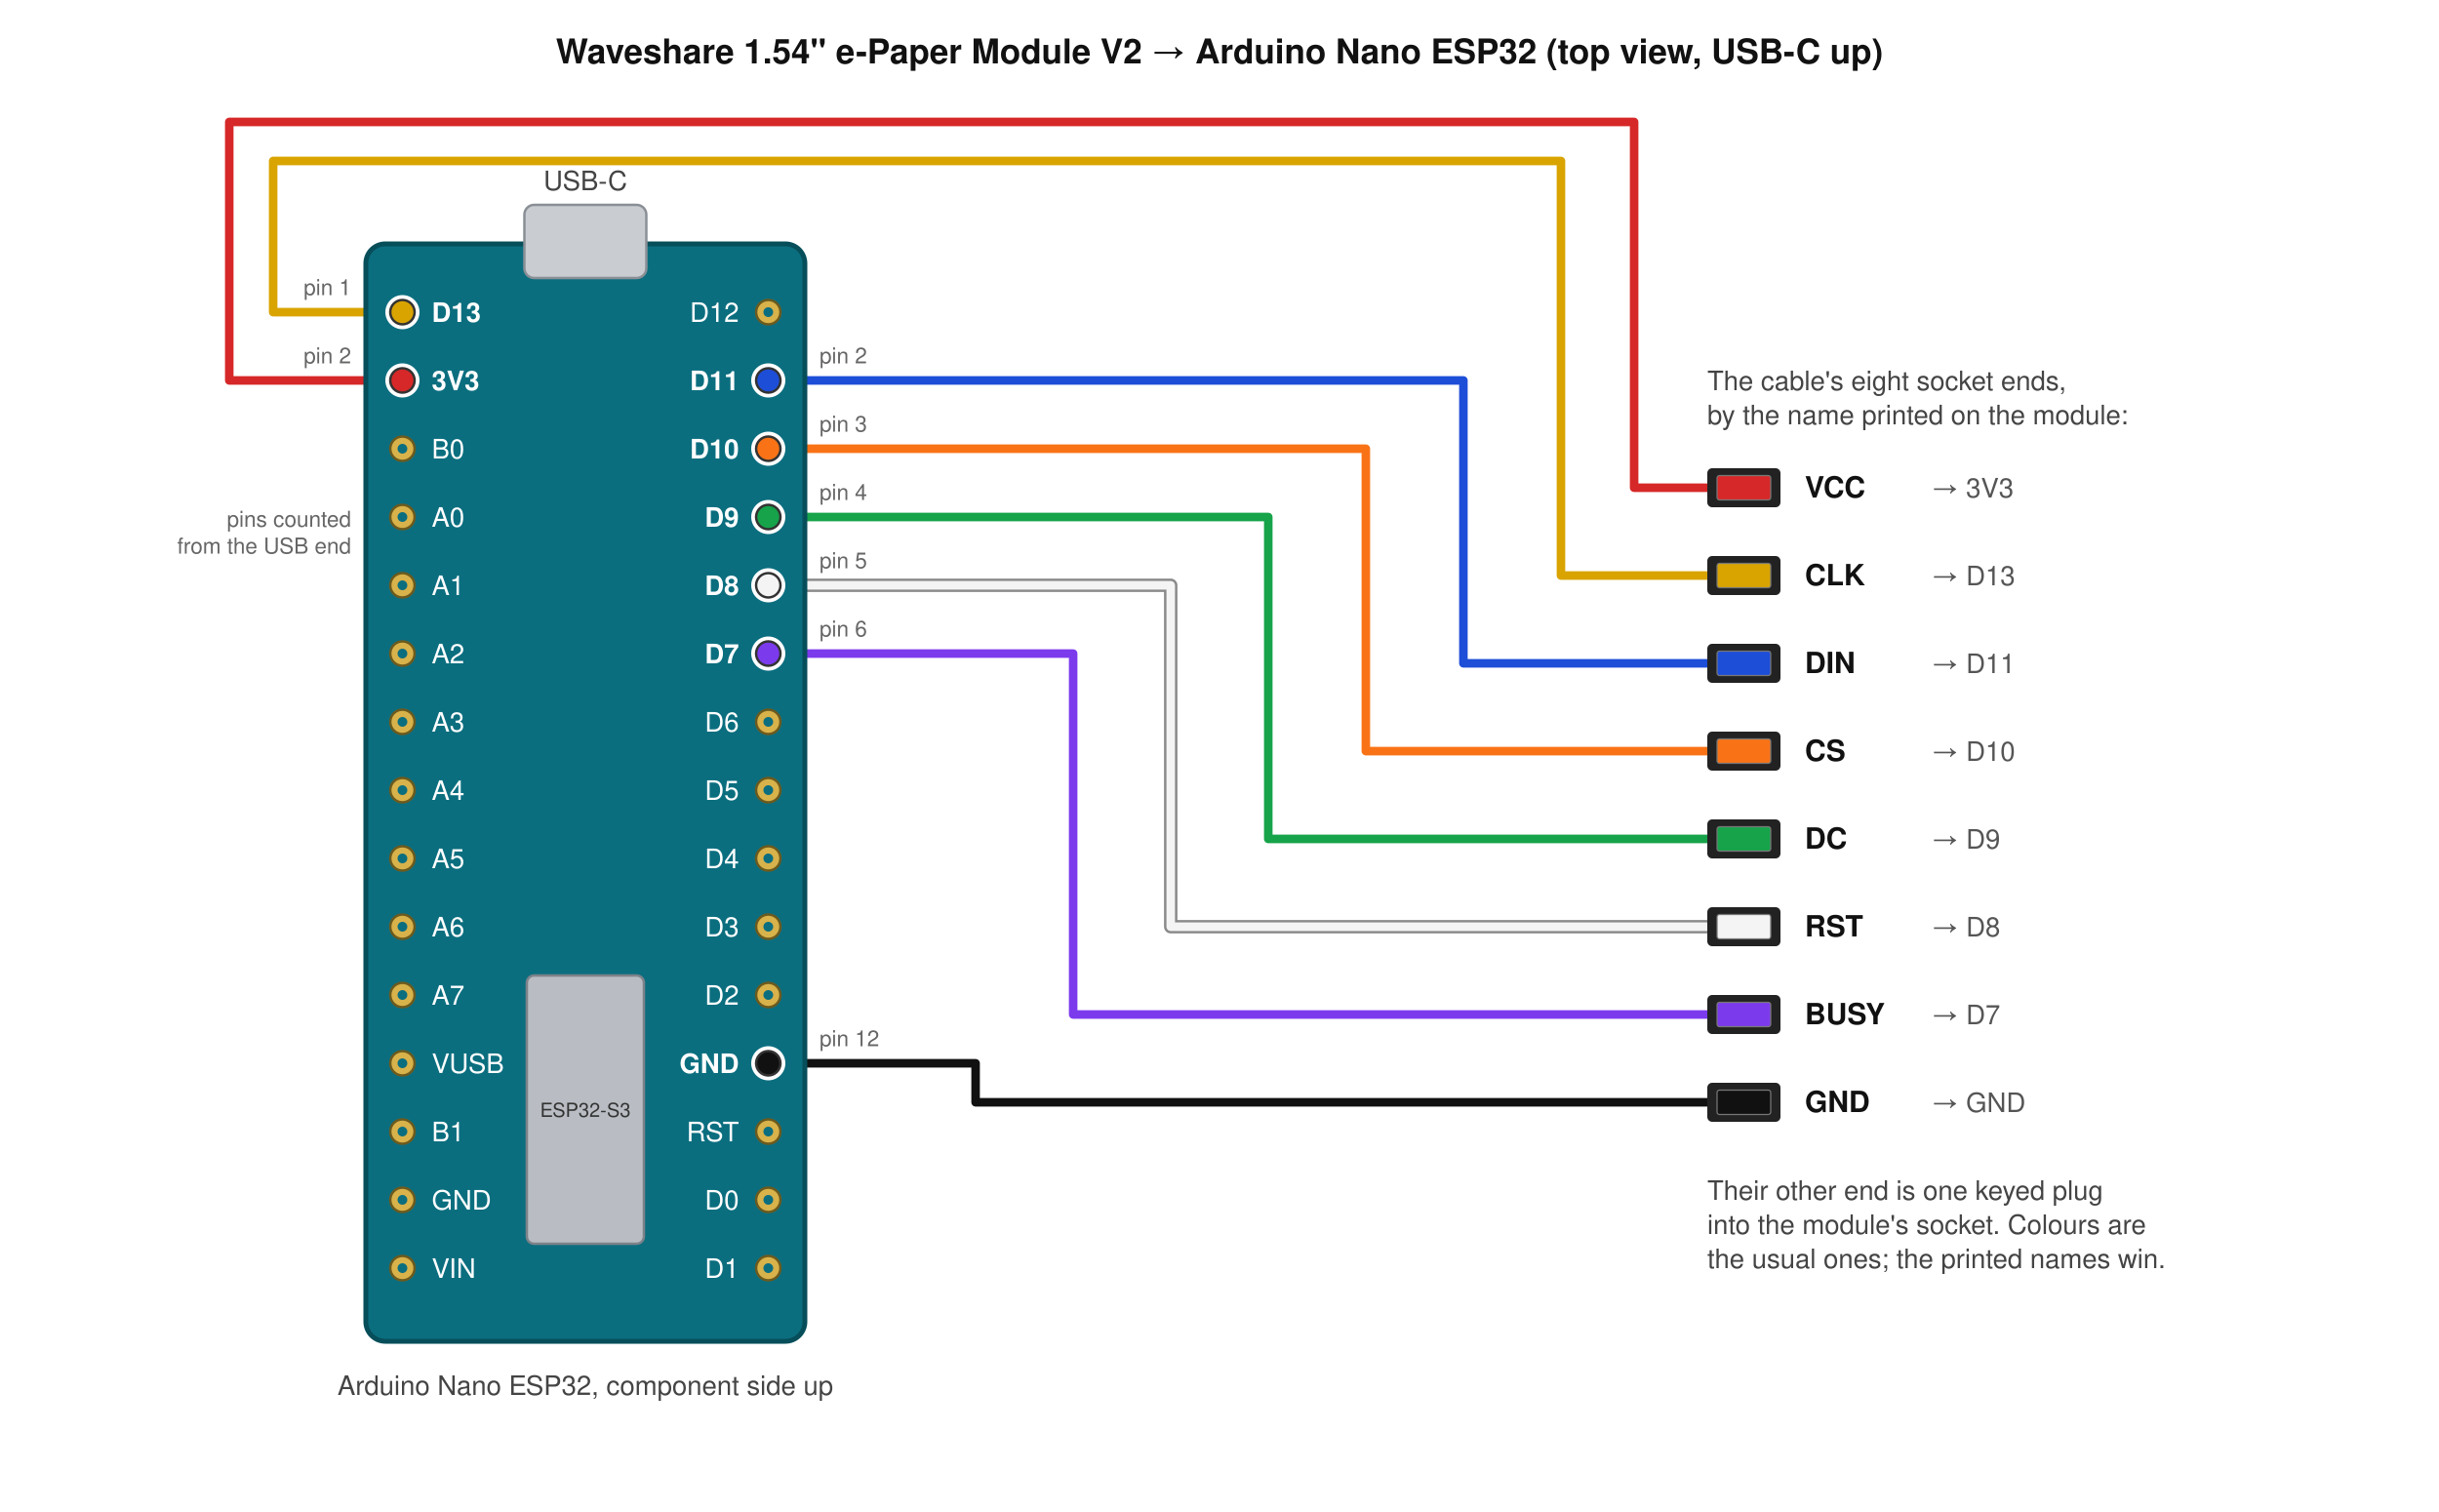
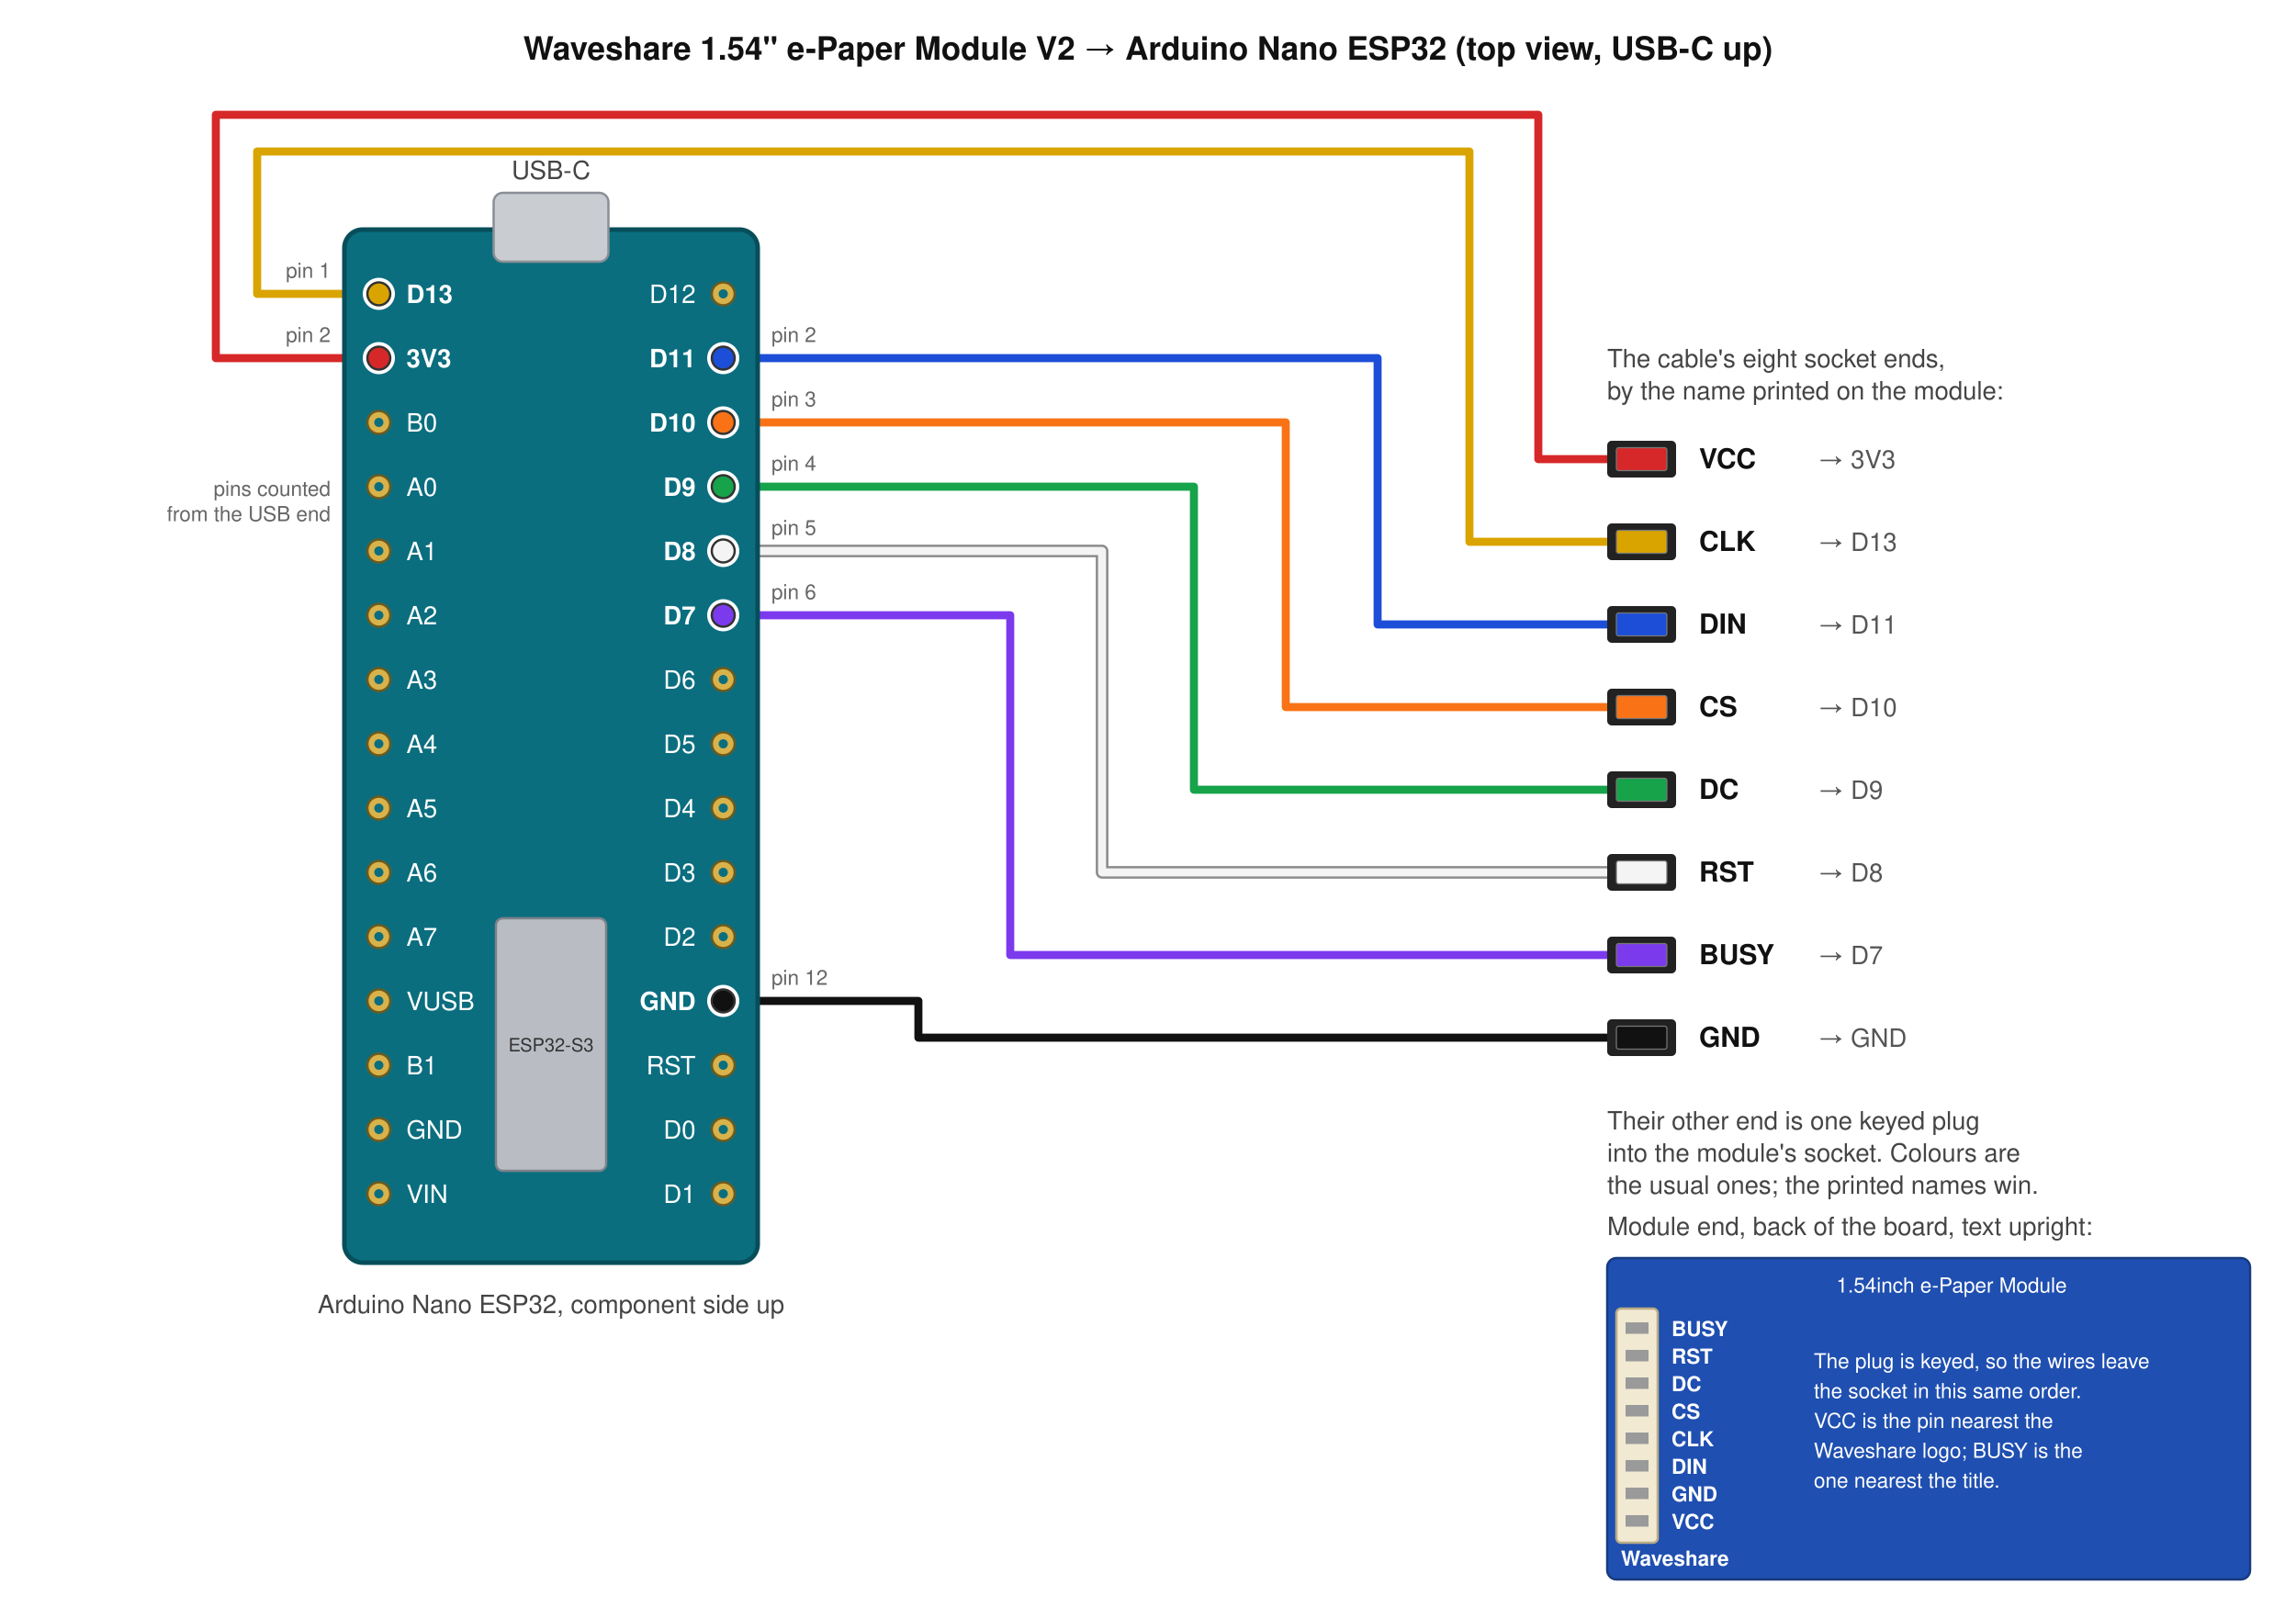
- <svg xmlns="http://www.w3.org/2000/svg" viewBox="0 0 1000 620" width="1000" height="620" role="img" aria-label="Wiring the Waveshare 1.54 inch e-paper cable to the Arduino Nano ESP32: CLK to D13 and VCC to 3V3 on the left header; DIN, CS, DC, RST and BUSY to D11, D10, D9, D8 and D7 on the right header; GND to the right header GND." font-family="ui-sans-serif, system-ui, Helvetica, Arial, sans-serif" font-size="12">
-   <rect width="1000" height="620" fill="#ffffff" />
+ <svg xmlns="http://www.w3.org/2000/svg" viewBox="0 0 1000 700" width="1000" height="700" role="img" aria-label="Wiring the Waveshare 1.54 inch e-paper cable to the Arduino Nano ESP32: CLK to D13 and VCC to 3V3 on the left header; DIN, CS, DC, RST and BUSY to D11, D10, D9, D8 and D7 on the right header; GND to the right header GND." font-family="ui-sans-serif, system-ui, Helvetica, Arial, sans-serif" font-size="12">
+   <rect width="1000" height="700" fill="#ffffff" />
  <text x="500.0" y="26" text-anchor="middle" font-size="14" font-weight="600" fill="#111">Waveshare 1.54" e-Paper Module V2 → Arduino Nano ESP32 (top view, USB-C up)</text>
  <path d="M 700 200 L 670 200 L 670 50 L 94 50 L 94 156 L 165 156" fill="none" stroke="#d62828" stroke-width="3.5" stroke-linejoin="round" stroke-linecap="round" />
  <path d="M 700 236 L 640 236 L 640 66 L 112 66 L 112 128 L 165 128" fill="none" stroke="#d9a400" stroke-width="3.5" stroke-linejoin="round" stroke-linecap="round" />
  <path d="M 700 272 L 600 272 L 600 156 L 315 156" fill="none" stroke="#1d4ed8" stroke-width="3.5" stroke-linejoin="round" stroke-linecap="round" />
  <path d="M 700 308 L 560 308 L 560 184 L 315 184" fill="none" stroke="#f97316" stroke-width="3.5" stroke-linejoin="round" stroke-linecap="round" />
  <path d="M 700 344 L 520 344 L 520 212 L 315 212" fill="none" stroke="#16a34a" stroke-width="3.5" stroke-linejoin="round" stroke-linecap="round" />
  <path d="M 700 380 L 480 380 L 480 240 L 315 240" fill="none" stroke="#8a8a8a" stroke-width="5.5" stroke-linejoin="round" stroke-linecap="round" />
  <path d="M 700 380 L 480 380 L 480 240 L 315 240" fill="none" stroke="#f4f4f4" stroke-width="3.5" stroke-linejoin="round" stroke-linecap="round" />
  <path d="M 700 416 L 440 416 L 440 268 L 315 268" fill="none" stroke="#7c3aed" stroke-width="3.5" stroke-linejoin="round" stroke-linecap="round" />
  <path d="M 700 452 L 400 452 L 400 436 L 315 436" fill="none" stroke="#111111" stroke-width="3.5" stroke-linejoin="round" stroke-linecap="round" />
  <rect x="150" y="100" width="180" height="450" rx="8" fill="#0b6e7f" stroke="#064e5a" stroke-width="2" />
  <rect x="215.0" y="84" width="50" height="30" rx="4" fill="#c9ccd1" stroke="#8a8f96" />
  <text x="240.0" y="78" text-anchor="middle" font-size="11" fill="#444">USB-C</text>
  <rect x="216" y="400" width="48" height="110" rx="3" fill="#b9bdc3" stroke="#7d828a" />
  <text x="240.0" y="458" text-anchor="middle" font-size="8" fill="#333">ESP32-S3</text>
  <text x="240.0" y="572" text-anchor="middle" font-size="11" fill="#444">Arduino Nano ESP32, component side up</text>
  <circle cx="165" cy="128" r="7" fill="#ffffff" />
  <circle cx="165" cy="128" r="5" fill="#d9a400" stroke="#333" stroke-width="1" />
  <text x="177" y="132" text-anchor="start" font-size="11" fill="#ffffff" font-weight="700">D13</text>
  <circle cx="165" cy="156" r="7" fill="#ffffff" />
  <circle cx="165" cy="156" r="5" fill="#d62828" stroke="#333" stroke-width="1" />
  <text x="177" y="160" text-anchor="start" font-size="11" fill="#ffffff" font-weight="700">3V3</text>
  <circle cx="165" cy="184" r="5" fill="#d8b24a" stroke="#6b5a1e" stroke-width="1" />
  <circle cx="165" cy="184" r="2" fill="#0b6e7f" />
  <text x="177" y="188" text-anchor="start" font-size="11" fill="#ffffff">B0</text>
  <circle cx="165" cy="212" r="5" fill="#d8b24a" stroke="#6b5a1e" stroke-width="1" />
  <circle cx="165" cy="212" r="2" fill="#0b6e7f" />
  <text x="177" y="216" text-anchor="start" font-size="11" fill="#ffffff">A0</text>
  <circle cx="165" cy="240" r="5" fill="#d8b24a" stroke="#6b5a1e" stroke-width="1" />
  <circle cx="165" cy="240" r="2" fill="#0b6e7f" />
  <text x="177" y="244" text-anchor="start" font-size="11" fill="#ffffff">A1</text>
  <circle cx="165" cy="268" r="5" fill="#d8b24a" stroke="#6b5a1e" stroke-width="1" />
  <circle cx="165" cy="268" r="2" fill="#0b6e7f" />
  <text x="177" y="272" text-anchor="start" font-size="11" fill="#ffffff">A2</text>
  <circle cx="165" cy="296" r="5" fill="#d8b24a" stroke="#6b5a1e" stroke-width="1" />
  <circle cx="165" cy="296" r="2" fill="#0b6e7f" />
  <text x="177" y="300" text-anchor="start" font-size="11" fill="#ffffff">A3</text>
  <circle cx="165" cy="324" r="5" fill="#d8b24a" stroke="#6b5a1e" stroke-width="1" />
  <circle cx="165" cy="324" r="2" fill="#0b6e7f" />
  <text x="177" y="328" text-anchor="start" font-size="11" fill="#ffffff">A4</text>
  <circle cx="165" cy="352" r="5" fill="#d8b24a" stroke="#6b5a1e" stroke-width="1" />
  <circle cx="165" cy="352" r="2" fill="#0b6e7f" />
  <text x="177" y="356" text-anchor="start" font-size="11" fill="#ffffff">A5</text>
  <circle cx="165" cy="380" r="5" fill="#d8b24a" stroke="#6b5a1e" stroke-width="1" />
  <circle cx="165" cy="380" r="2" fill="#0b6e7f" />
  <text x="177" y="384" text-anchor="start" font-size="11" fill="#ffffff">A6</text>
  <circle cx="165" cy="408" r="5" fill="#d8b24a" stroke="#6b5a1e" stroke-width="1" />
  <circle cx="165" cy="408" r="2" fill="#0b6e7f" />
  <text x="177" y="412" text-anchor="start" font-size="11" fill="#ffffff">A7</text>
  <circle cx="165" cy="436" r="5" fill="#d8b24a" stroke="#6b5a1e" stroke-width="1" />
  <circle cx="165" cy="436" r="2" fill="#0b6e7f" />
  <text x="177" y="440" text-anchor="start" font-size="11" fill="#ffffff">VUSB</text>
  <circle cx="165" cy="464" r="5" fill="#d8b24a" stroke="#6b5a1e" stroke-width="1" />
  <circle cx="165" cy="464" r="2" fill="#0b6e7f" />
  <text x="177" y="468" text-anchor="start" font-size="11" fill="#ffffff">B1</text>
  <circle cx="165" cy="492" r="5" fill="#d8b24a" stroke="#6b5a1e" stroke-width="1" />
  <circle cx="165" cy="492" r="2" fill="#0b6e7f" />
  <text x="177" y="496" text-anchor="start" font-size="11" fill="#ffffff">GND</text>
  <circle cx="165" cy="520" r="5" fill="#d8b24a" stroke="#6b5a1e" stroke-width="1" />
  <circle cx="165" cy="520" r="2" fill="#0b6e7f" />
  <text x="177" y="524" text-anchor="start" font-size="11" fill="#ffffff">VIN</text>
  <circle cx="315" cy="128" r="5" fill="#d8b24a" stroke="#6b5a1e" stroke-width="1" />
  <circle cx="315" cy="128" r="2" fill="#0b6e7f" />
  <text x="303" y="132" text-anchor="end" font-size="11" fill="#ffffff">D12</text>
  <circle cx="315" cy="156" r="7" fill="#ffffff" />
  <circle cx="315" cy="156" r="5" fill="#1d4ed8" stroke="#333" stroke-width="1" />
  <text x="303" y="160" text-anchor="end" font-size="11" fill="#ffffff" font-weight="700">D11</text>
  <circle cx="315" cy="184" r="7" fill="#ffffff" />
  <circle cx="315" cy="184" r="5" fill="#f97316" stroke="#333" stroke-width="1" />
  <text x="303" y="188" text-anchor="end" font-size="11" fill="#ffffff" font-weight="700">D10</text>
  <circle cx="315" cy="212" r="7" fill="#ffffff" />
  <circle cx="315" cy="212" r="5" fill="#16a34a" stroke="#333" stroke-width="1" />
  <text x="303" y="216" text-anchor="end" font-size="11" fill="#ffffff" font-weight="700">D9</text>
  <circle cx="315" cy="240" r="7" fill="#ffffff" />
  <circle cx="315" cy="240" r="5" fill="#f4f4f4" stroke="#333" stroke-width="1" />
  <text x="303" y="244" text-anchor="end" font-size="11" fill="#ffffff" font-weight="700">D8</text>
  <circle cx="315" cy="268" r="7" fill="#ffffff" />
  <circle cx="315" cy="268" r="5" fill="#7c3aed" stroke="#333" stroke-width="1" />
  <text x="303" y="272" text-anchor="end" font-size="11" fill="#ffffff" font-weight="700">D7</text>
  <circle cx="315" cy="296" r="5" fill="#d8b24a" stroke="#6b5a1e" stroke-width="1" />
  <circle cx="315" cy="296" r="2" fill="#0b6e7f" />
  <text x="303" y="300" text-anchor="end" font-size="11" fill="#ffffff">D6</text>
  <circle cx="315" cy="324" r="5" fill="#d8b24a" stroke="#6b5a1e" stroke-width="1" />
  <circle cx="315" cy="324" r="2" fill="#0b6e7f" />
  <text x="303" y="328" text-anchor="end" font-size="11" fill="#ffffff">D5</text>
  <circle cx="315" cy="352" r="5" fill="#d8b24a" stroke="#6b5a1e" stroke-width="1" />
  <circle cx="315" cy="352" r="2" fill="#0b6e7f" />
  <text x="303" y="356" text-anchor="end" font-size="11" fill="#ffffff">D4</text>
  <circle cx="315" cy="380" r="5" fill="#d8b24a" stroke="#6b5a1e" stroke-width="1" />
  <circle cx="315" cy="380" r="2" fill="#0b6e7f" />
  <text x="303" y="384" text-anchor="end" font-size="11" fill="#ffffff">D3</text>
  <circle cx="315" cy="408" r="5" fill="#d8b24a" stroke="#6b5a1e" stroke-width="1" />
  <circle cx="315" cy="408" r="2" fill="#0b6e7f" />
  <text x="303" y="412" text-anchor="end" font-size="11" fill="#ffffff">D2</text>
  <circle cx="315" cy="436" r="7" fill="#ffffff" />
  <circle cx="315" cy="436" r="5" fill="#111111" stroke="#333" stroke-width="1" />
  <text x="303" y="440" text-anchor="end" font-size="11" fill="#ffffff" font-weight="700">GND</text>
  <circle cx="315" cy="464" r="5" fill="#d8b24a" stroke="#6b5a1e" stroke-width="1" />
  <circle cx="315" cy="464" r="2" fill="#0b6e7f" />
  <text x="303" y="468" text-anchor="end" font-size="11" fill="#ffffff">RST</text>
  <circle cx="315" cy="492" r="5" fill="#d8b24a" stroke="#6b5a1e" stroke-width="1" />
  <circle cx="315" cy="492" r="2" fill="#0b6e7f" />
  <text x="303" y="496" text-anchor="end" font-size="11" fill="#ffffff">D0</text>
  <circle cx="315" cy="520" r="5" fill="#d8b24a" stroke="#6b5a1e" stroke-width="1" />
  <circle cx="315" cy="520" r="2" fill="#0b6e7f" />
  <text x="303" y="524" text-anchor="end" font-size="11" fill="#ffffff">D1</text>
  <text x="144" y="149" text-anchor="end" font-size="9" fill="#666">pin 2</text>
  <text x="144" y="121" text-anchor="end" font-size="9" fill="#666">pin 1</text>
  <text x="336" y="149" text-anchor="start" font-size="9" fill="#666">pin 2</text>
  <text x="336" y="177" text-anchor="start" font-size="9" fill="#666">pin 3</text>
  <text x="336" y="205" text-anchor="start" font-size="9" fill="#666">pin 4</text>
  <text x="336" y="233" text-anchor="start" font-size="9" fill="#666">pin 5</text>
  <text x="336" y="261" text-anchor="start" font-size="9" fill="#666">pin 6</text>
  <text x="336" y="429" text-anchor="start" font-size="9" fill="#666">pin 12</text>
  <text x="144" y="216" text-anchor="end" font-size="9" fill="#666">pins counted</text>
  <text x="144" y="227" text-anchor="end" font-size="9" fill="#666">from the USB end</text>
  <text x="700" y="160" font-size="11" fill="#444">The cable's eight socket ends,</text>
  <text x="700" y="174" font-size="11" fill="#444">by the name printed on the module:</text>
  <rect x="700" y="192" width="30" height="16" rx="2" fill="#222" />
  <rect x="704" y="195" width="22" height="10" rx="1" fill="#d62828" stroke="#777" stroke-width="0.5" />
  <text x="740" y="204" font-size="12" font-weight="700" fill="#111">VCC</text>
  <text x="792" y="204" font-size="11" fill="#555">→ 3V3</text>
  <rect x="700" y="228" width="30" height="16" rx="2" fill="#222" />
  <rect x="704" y="231" width="22" height="10" rx="1" fill="#d9a400" stroke="#777" stroke-width="0.5" />
  <text x="740" y="240" font-size="12" font-weight="700" fill="#111">CLK</text>
  <text x="792" y="240" font-size="11" fill="#555">→ D13</text>
  <rect x="700" y="264" width="30" height="16" rx="2" fill="#222" />
  <rect x="704" y="267" width="22" height="10" rx="1" fill="#1d4ed8" stroke="#777" stroke-width="0.5" />
  <text x="740" y="276" font-size="12" font-weight="700" fill="#111">DIN</text>
  <text x="792" y="276" font-size="11" fill="#555">→ D11</text>
  <rect x="700" y="300" width="30" height="16" rx="2" fill="#222" />
  <rect x="704" y="303" width="22" height="10" rx="1" fill="#f97316" stroke="#777" stroke-width="0.5" />
  <text x="740" y="312" font-size="12" font-weight="700" fill="#111">CS</text>
  <text x="792" y="312" font-size="11" fill="#555">→ D10</text>
  <rect x="700" y="336" width="30" height="16" rx="2" fill="#222" />
  <rect x="704" y="339" width="22" height="10" rx="1" fill="#16a34a" stroke="#777" stroke-width="0.5" />
  <text x="740" y="348" font-size="12" font-weight="700" fill="#111">DC</text>
  <text x="792" y="348" font-size="11" fill="#555">→ D9</text>
  <rect x="700" y="372" width="30" height="16" rx="2" fill="#222" />
  <rect x="704" y="375" width="22" height="10" rx="1" fill="#f4f4f4" stroke="#777" stroke-width="0.5" />
  <text x="740" y="384" font-size="12" font-weight="700" fill="#111">RST</text>
  <text x="792" y="384" font-size="11" fill="#555">→ D8</text>
  <rect x="700" y="408" width="30" height="16" rx="2" fill="#222" />
  <rect x="704" y="411" width="22" height="10" rx="1" fill="#7c3aed" stroke="#777" stroke-width="0.5" />
  <text x="740" y="420" font-size="12" font-weight="700" fill="#111">BUSY</text>
  <text x="792" y="420" font-size="11" fill="#555">→ D7</text>
  <rect x="700" y="444" width="30" height="16" rx="2" fill="#222" />
  <rect x="704" y="447" width="22" height="10" rx="1" fill="#111111" stroke="#777" stroke-width="0.5" />
  <text x="740" y="456" font-size="12" font-weight="700" fill="#111">GND</text>
  <text x="792" y="456" font-size="11" fill="#555">→ GND</text>
  <text x="700" y="492" font-size="11" fill="#444">Their other end is one keyed plug</text>
  <text x="700" y="506" font-size="11" fill="#444">into the module's socket. Colours are</text>
  <text x="700" y="520" font-size="11" fill="#444">the usual ones; the printed names win.</text>
+   <text x="700" y="538" font-size="11" fill="#444">Module end, back of the board, text upright:</text>
+   <rect x="700" y="548" width="280" height="140" rx="4" fill="#1f4fb0" stroke="#163a80" />
+   <text x="850.0" y="563" text-anchor="middle" font-size="9" fill="#ffffff">1.54inch e-Paper Module</text>
+   <rect x="704" y="570" width="18" height="102" rx="2" fill="#f1e9d2" stroke="#b8ab85" />
+   <rect x="708" y="576" width="10" height="5" fill="#9a9a9a" />
+   <text x="728" y="582" font-size="9" font-weight="700" fill="#ffffff">BUSY</text>
+   <rect x="708" y="588" width="10" height="5" fill="#9a9a9a" />
+   <text x="728" y="594" font-size="9" font-weight="700" fill="#ffffff">RST</text>
+   <rect x="708" y="600" width="10" height="5" fill="#9a9a9a" />
+   <text x="728" y="606" font-size="9" font-weight="700" fill="#ffffff">DC</text>
+   <rect x="708" y="612" width="10" height="5" fill="#9a9a9a" />
+   <text x="728" y="618" font-size="9" font-weight="700" fill="#ffffff">CS</text>
+   <rect x="708" y="624" width="10" height="5" fill="#9a9a9a" />
+   <text x="728" y="630" font-size="9" font-weight="700" fill="#ffffff">CLK</text>
+   <rect x="708" y="636" width="10" height="5" fill="#9a9a9a" />
+   <text x="728" y="642" font-size="9" font-weight="700" fill="#ffffff">DIN</text>
+   <rect x="708" y="648" width="10" height="5" fill="#9a9a9a" />
+   <text x="728" y="654" font-size="9" font-weight="700" fill="#ffffff">GND</text>
+   <rect x="708" y="660" width="10" height="5" fill="#9a9a9a" />
+   <text x="728" y="666" font-size="9" font-weight="700" fill="#ffffff">VCC</text>
+   <text x="706" y="682" font-size="9" font-weight="700" fill="#ffffff">Waveshare</text>
+   <text x="790" y="596" font-size="9" fill="#ffffff">The plug is keyed, so the wires leave</text>
+   <text x="790" y="609" font-size="9" fill="#ffffff">the socket in this same order.</text>
+   <text x="790" y="622" font-size="9" fill="#ffffff">VCC is the pin nearest the</text>
+   <text x="790" y="635" font-size="9" fill="#ffffff">Waveshare logo; BUSY is the</text>
+   <text x="790" y="648" font-size="9" fill="#ffffff">one nearest the title.</text>
</svg>
